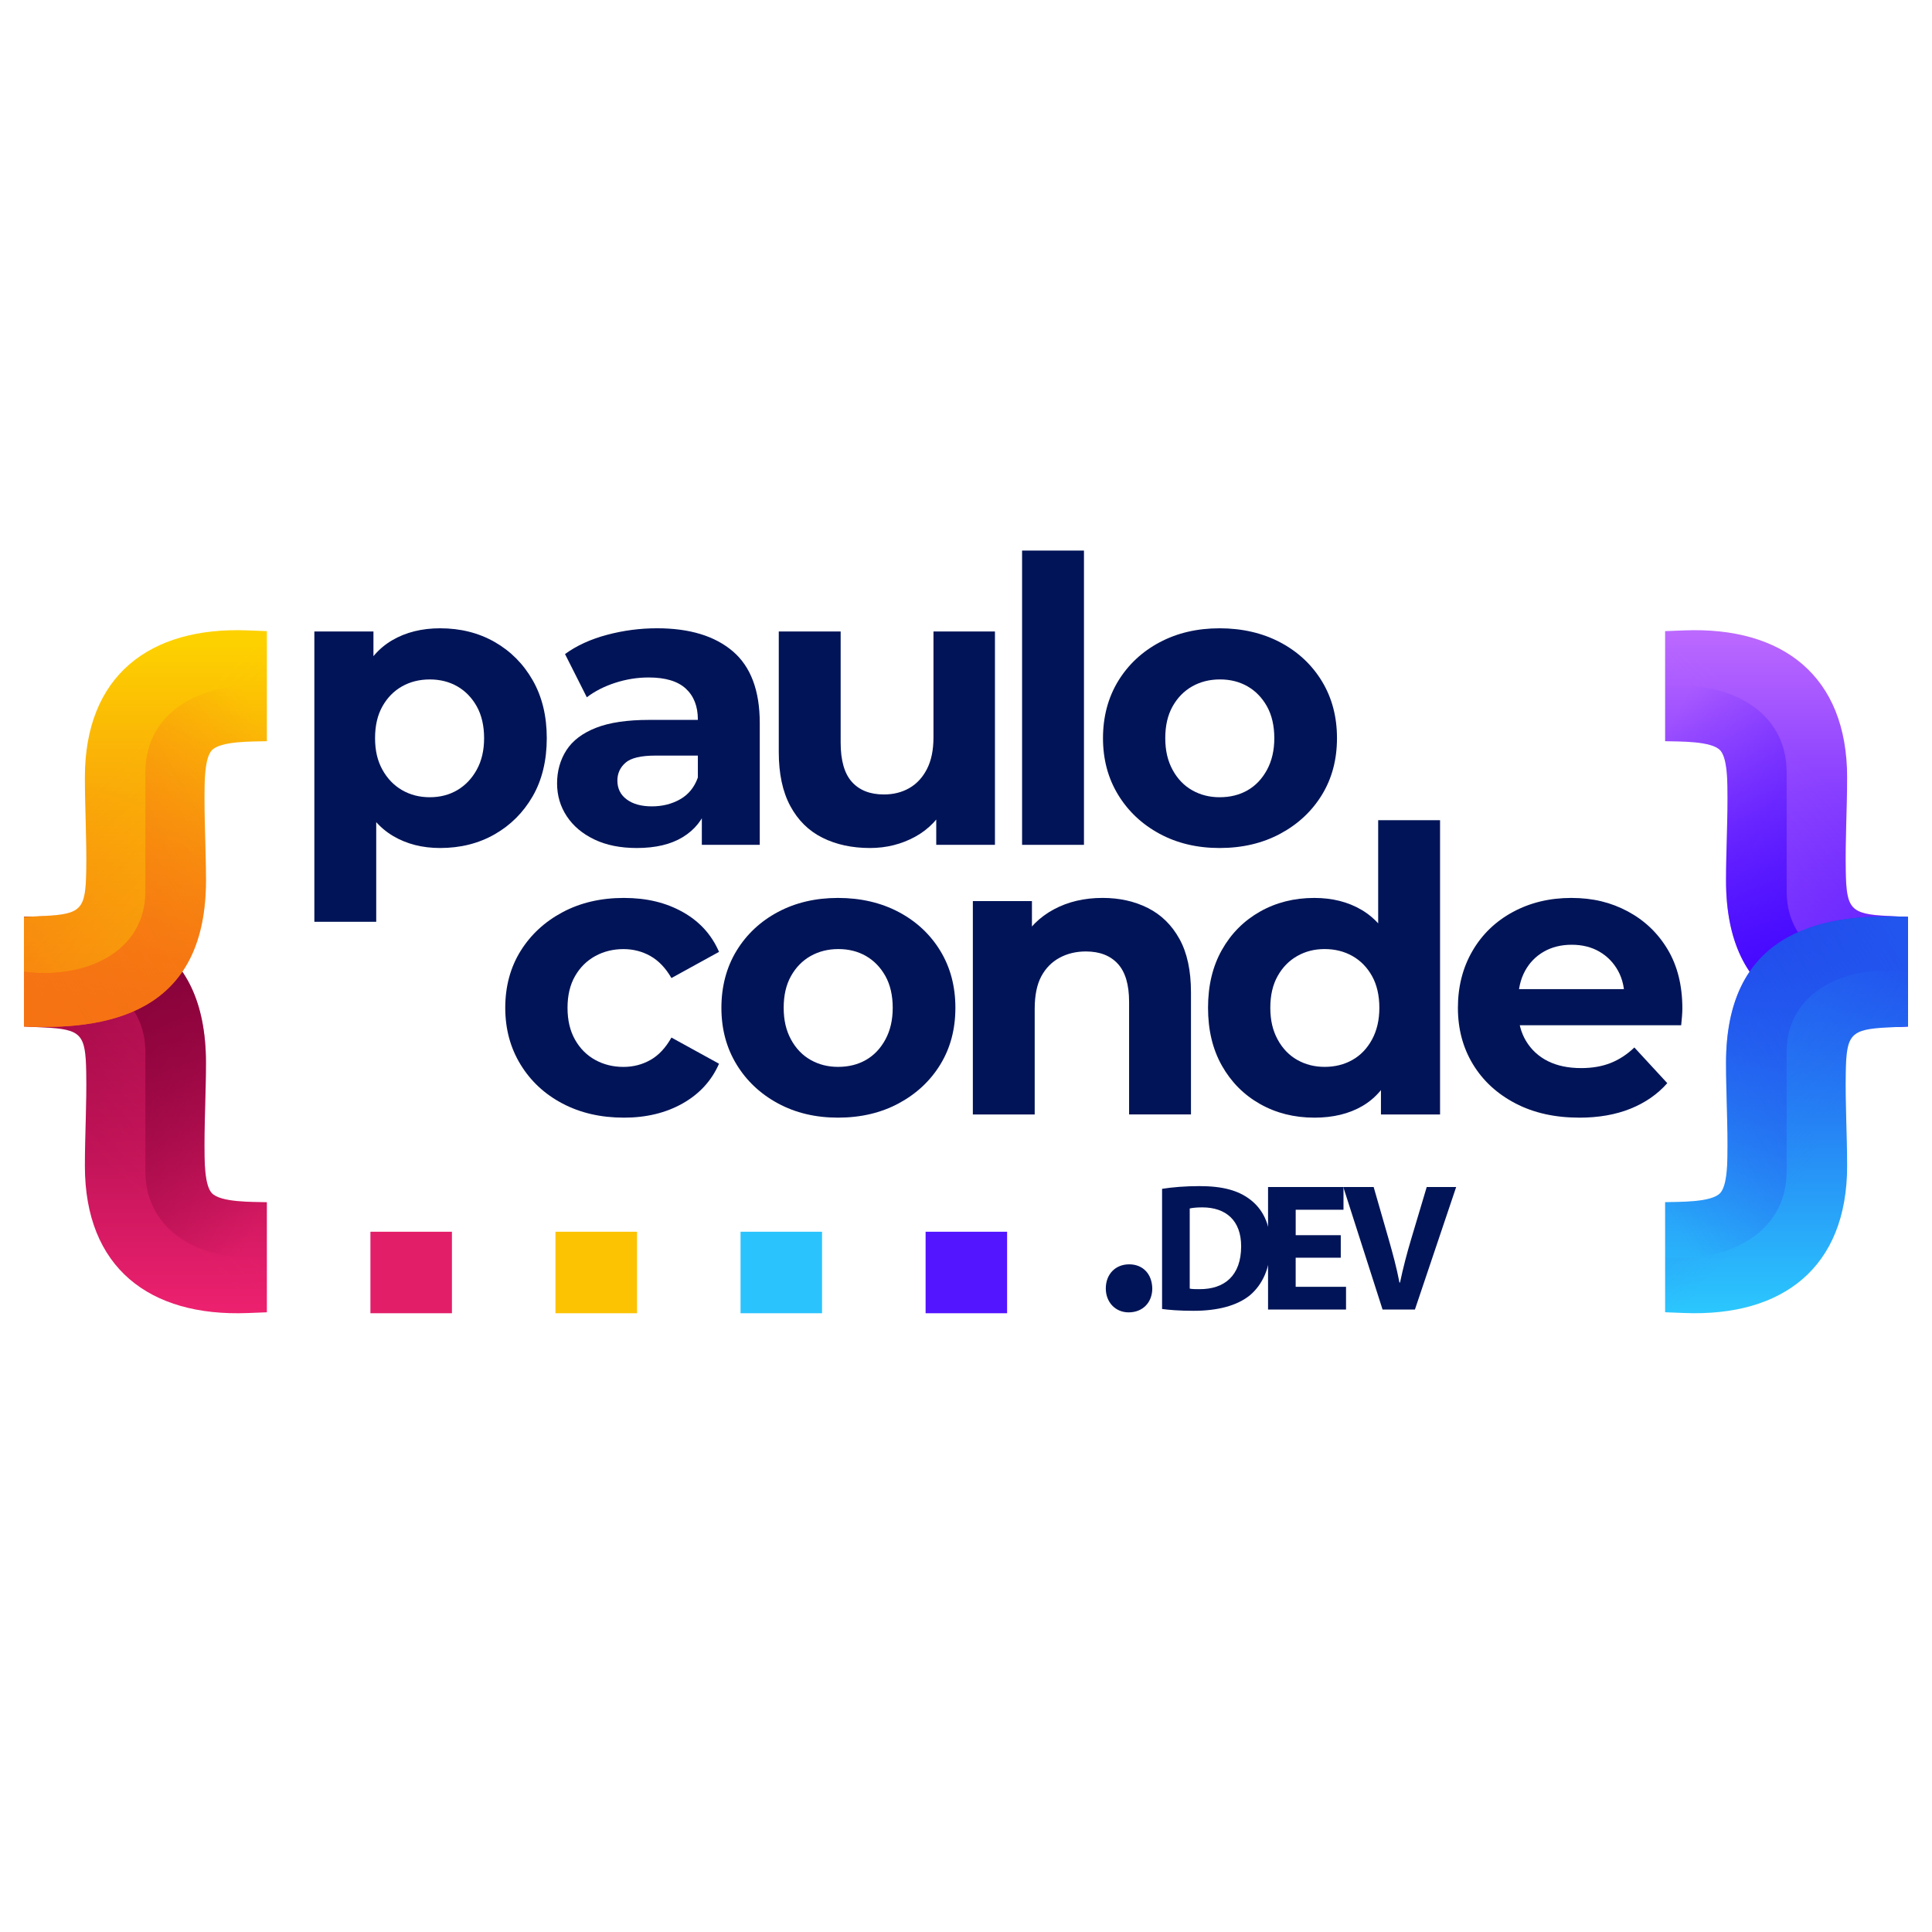
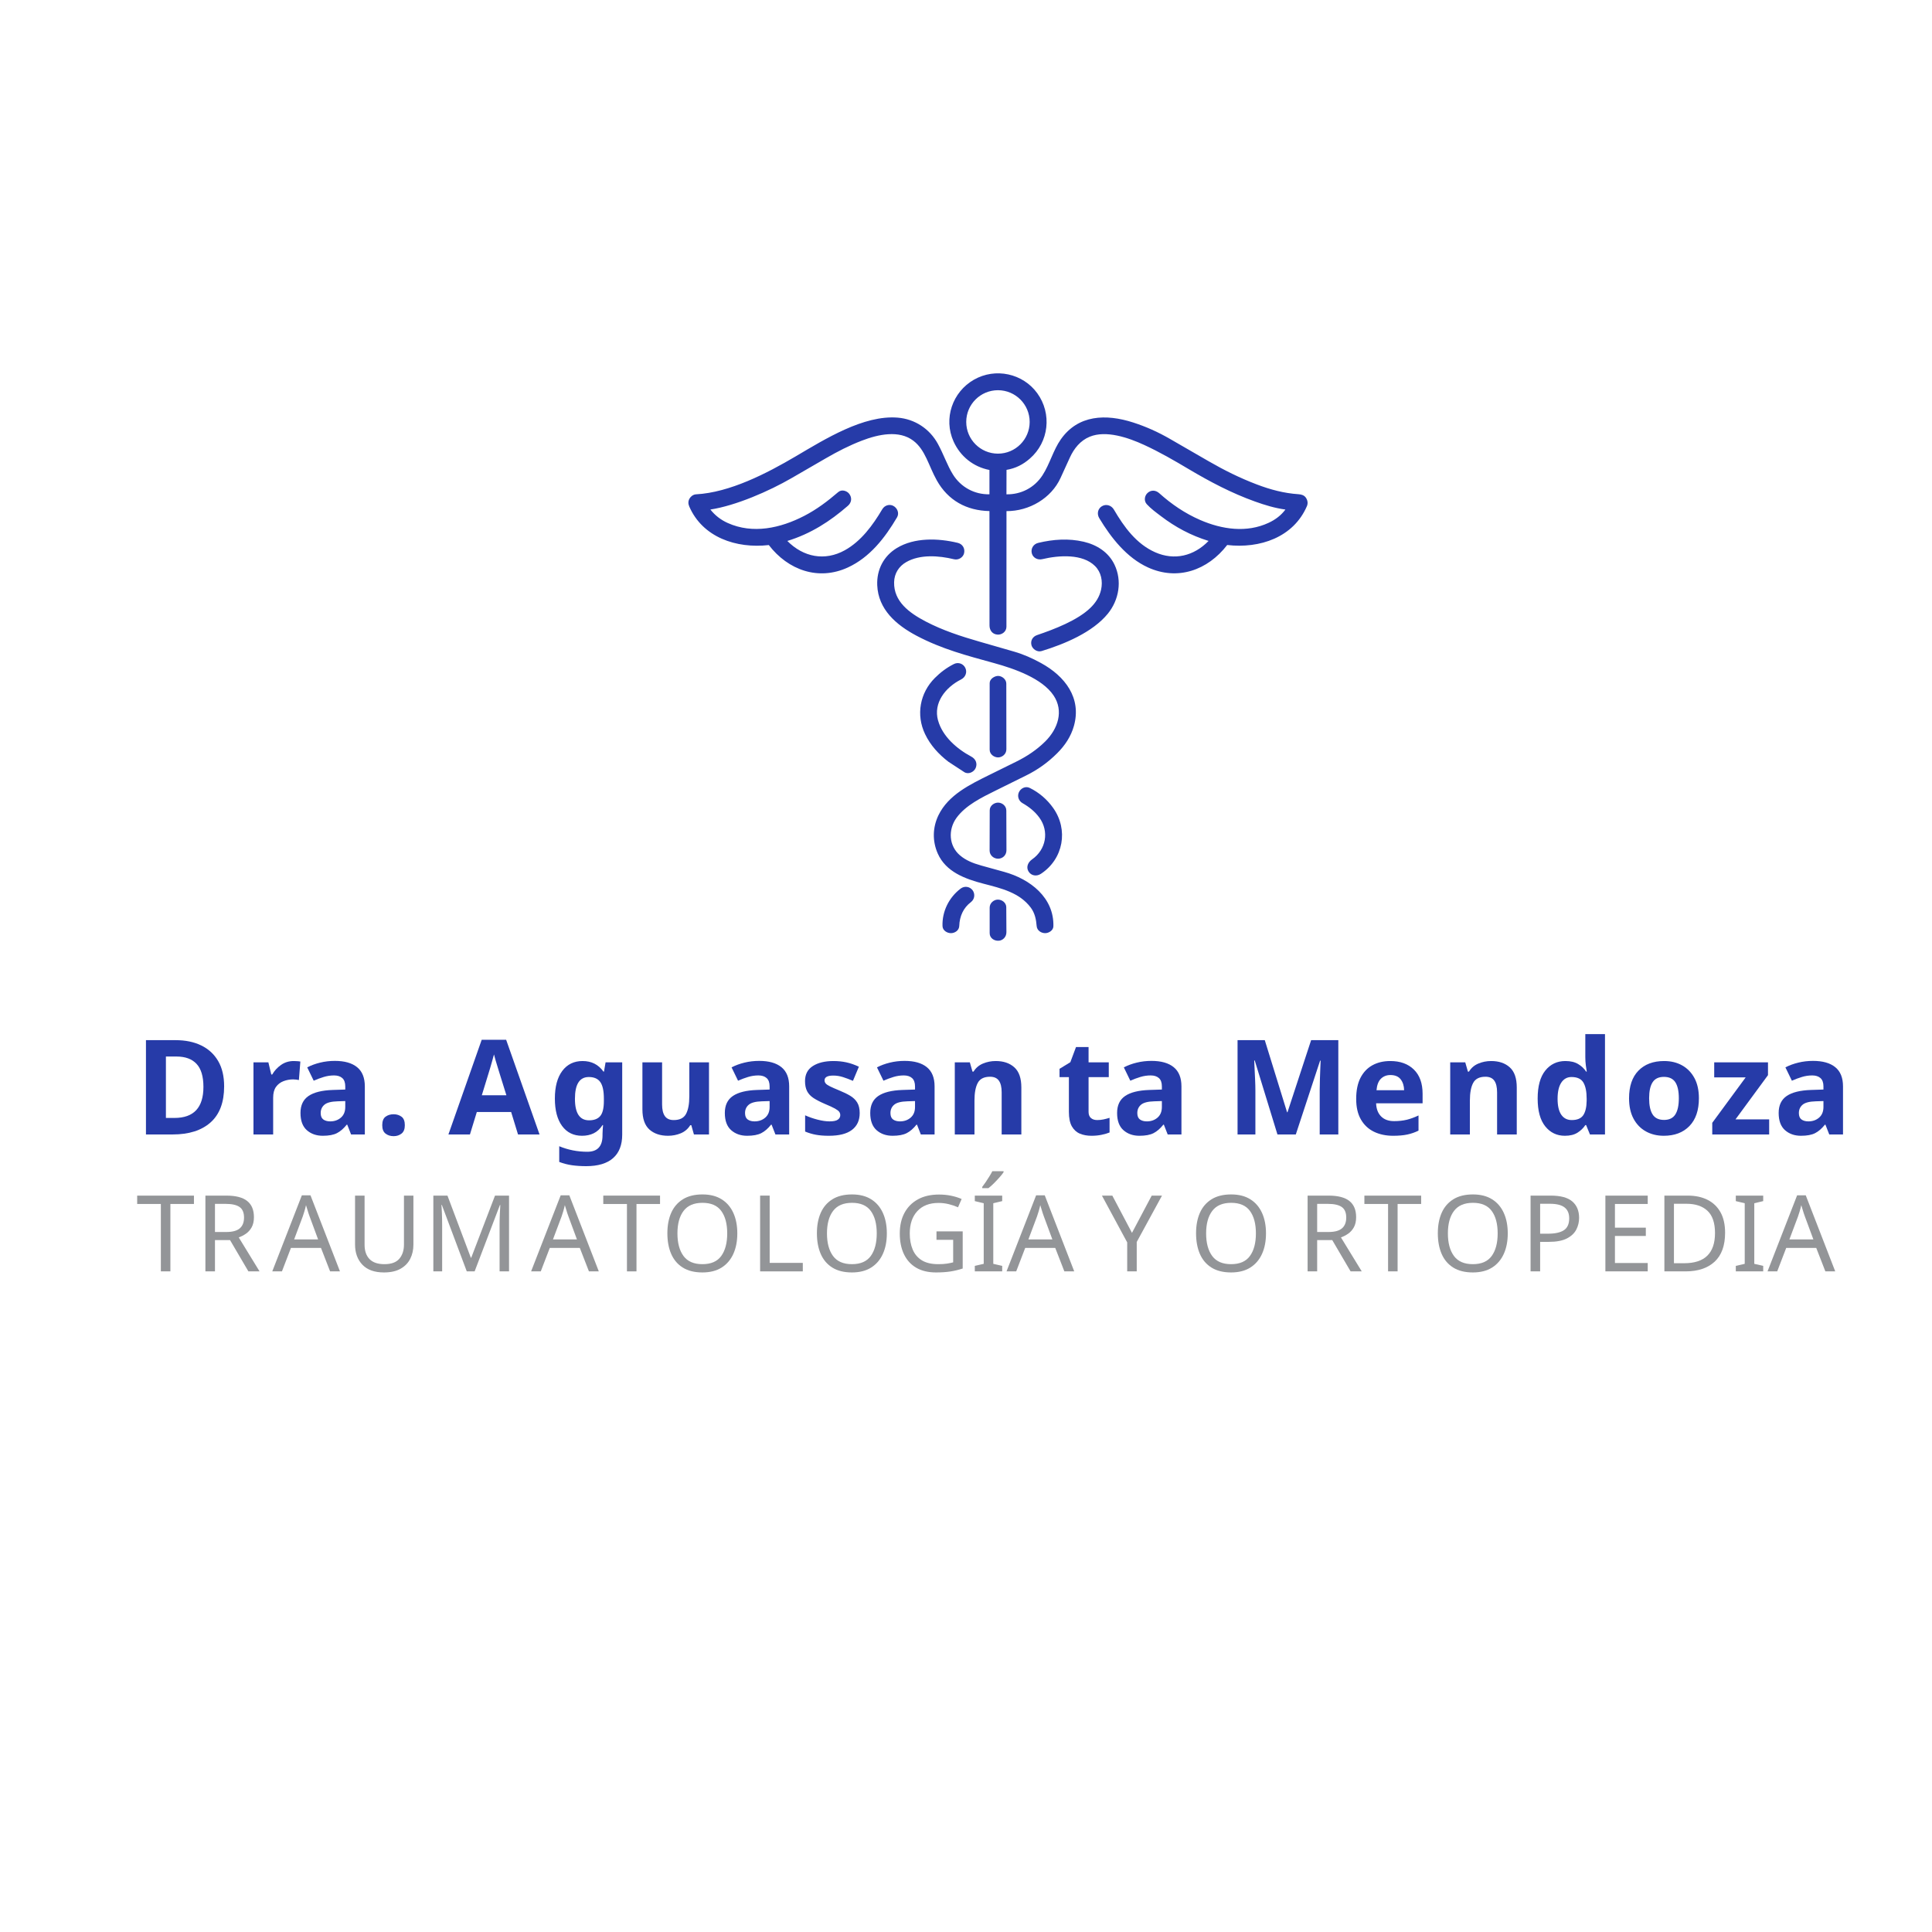
- <svg xmlns="http://www.w3.org/2000/svg" xmlns:xlink="http://www.w3.org/1999/xlink" id="Layer_1" data-name="Layer 1" viewBox="0 0 1080 1080">
+ <svg xmlns="http://www.w3.org/2000/svg" id="Layer_1" data-name="Layer 1" viewBox="0 0 1080 1080">
  <defs>
    <style>
      .cls-1 {
-         mask: url(#mask);
+         fill: #939598;
+         font-family: Montserrat-Light, Montserrat;
+         font-size: 59.32px;
+         font-variation-settings: 'wght' 300;
+         font-weight: 300;
      }

      .cls-2 {
-         fill: #f67313;
+         font-family: Montserrat-Bold, Montserrat;
+         font-size: 73.83px;
+         font-variation-settings: 'wght' 700;
+         font-weight: 700;
      }

-       .cls-2, .cls-3, .cls-4, .cls-5, .cls-6, .cls-7, .cls-8, .cls-9 {
-         fill-rule: evenodd;
+       .cls-2, .cls-3 {
+         fill: #263ba8;
+       }
+ 
+       .cls-4 {
+         letter-spacing: 0em;
+       }
+ 
+       .cls-5 {
+         letter-spacing: -.02em;
+       }
+ 
+       .cls-6 {
+         letter-spacing: -.02em;
+       }
+ 
+       .cls-7 {
+         letter-spacing: -.01em;
+       }
+ 
+       .cls-8 {
+         letter-spacing: -.03em;
+       }
+ 
+       .cls-9 {
+         letter-spacing: -.04em;
      }

      .cls-10 {
-         fill: #2bc3fd;
+         letter-spacing: 0em;
      }

      .cls-11 {
-         fill: url(#linear-gradient-8);
+         letter-spacing: 0em;
      }

      .cls-12 {
-         fill: url(#linear-gradient-7);
+         letter-spacing: -.01em;
      }

      .cls-13 {
-         fill: url(#linear-gradient-5);
+         letter-spacing: 0em;
      }

      .cls-14 {
-         fill: url(#linear-gradient-6);
-       }
- 
-       .cls-15 {
-         fill: url(#linear-gradient-9);
-       }
- 
-       .cls-16 {
-         fill: url(#linear-gradient-4);
-       }
- 
-       .cls-17 {
-         fill: url(#linear-gradient-3);
-       }
- 
-       .cls-18 {
-         fill: url(#linear-gradient-2);
-       }
- 
-       .cls-19 {
-         fill: url(#linear-gradient);
-       }
- 
-       .cls-20 {
-         mask: url(#mask-2);
-       }
- 
-       .cls-21 {
-         mask: url(#mask-3);
-       }
- 
-       .cls-22 {
-         mask: url(#mask-4);
-       }
- 
-       .cls-23 {
-         mask: url(#mask-5);
-       }
- 
-       .cls-24 {
-         mask: url(#mask-7);
-       }
- 
-       .cls-25 {
-         mask: url(#mask-6);
-       }
- 
-       .cls-26 {
-         mask: url(#mask-1);
-       }
- 
-       .cls-3 {
-         fill: #830037;
-       }
- 
-       .cls-4 {
-         fill: #2684f5;
-       }
- 
-       .cls-27 {
-         clip-path: url(#clippath-1);
-       }
- 
-       .cls-28 {
-         clip-path: url(#clippath-3);
-       }
- 
-       .cls-29 {
-         clip-path: url(#clippath-2);
-       }
- 
-       .cls-30 {
-         fill: #fcc303;
-       }
- 
-       .cls-31 {
-         clip-rule: evenodd;
-         fill: none;
-       }
- 
-       .cls-32 {
-         fill: url(#linear-gradient-10);
-       }
- 
-       .cls-33 {
-         fill: url(#linear-gradient-11);
-       }
- 
-       .cls-34 {
-         fill: url(#linear-gradient-12);
-       }
- 
-       .cls-5 {
-         fill: #eb206e;
-       }
- 
-       .cls-35 {
-         fill: #e31e69;
-       }
- 
-       .cls-36 {
-         fill: #001457;
-       }
- 
-       .cls-6 {
-         fill: #25e;
-       }
- 
-       .cls-7 {
-         fill: #4004ff;
-       }
- 
-       .cls-8 {
-         fill: #b866ff;
-       }
- 
-       .cls-37 {
-         fill: #5314ff;
-       }
- 
-       .cls-38 {
-         clip-path: url(#clippath);
-       }
- 
-       .cls-9 {
-         fill: #fdd000;
+         letter-spacing: 0em;
      }
    </style>
-     <clipPath id="clippath">
-       <path class="cls-31" d="M13.39,512.58v61.22l11.08.54c21.22,1.01,23.33,3.87,23.74,25.06.31,17.34-.76,34.99-.76,52.42,0,56.82,36.12,84.32,90.96,82.18l10.77-.42v-61.54c-7.82-.23-26.04.25-30.86-5.17-3.61-4.06-3.85-15.16-3.97-20.22-.31-17.33.78-34.99.78-52.42,0-69.46-47.42-84.28-101.74-81.65" />
-     </clipPath>
-     <linearGradient id="linear-gradient" x1="998.71" y1="586.36" x2="998.71" y2="366.56" gradientTransform="translate(1080 1100.66) rotate(-180)" gradientUnits="userSpaceOnUse">
-       <stop offset="0" stop-color="#820036" />
-       <stop offset="1" stop-color="#ed216f" />
-     </linearGradient>
-     <linearGradient id="linear-gradient-2" x1="740.9" y1="1001.93" x2="920.65" y2="822.18" gradientTransform="translate(983.99 1478.39) rotate(-180)" gradientUnits="userSpaceOnUse">
-       <stop offset="0" stop-color="#fff" />
-       <stop offset="1" stop-color="#000" />
-     </linearGradient>
-     <mask id="mask" x="13.39" y="542.42" width="135.79" height="191.69" maskUnits="userSpaceOnUse">
-       <rect class="cls-18" x="13.39" y="542.42" width="135.79" height="191.69" />
-     </mask>
-     <linearGradient id="linear-gradient-3" x1="993.4" y1="920.9" x2="821.92" y2="821.96" gradientTransform="translate(983.99 1476.31) rotate(-180)" xlink:href="#linear-gradient-2" />
-     <mask id="mask-1" x="13.39" y="512.29" width="135.79" height="190.9" maskUnits="userSpaceOnUse">
-       <rect class="cls-17" x="13.39" y="512.29" width="135.79" height="190.9" />
-     </mask>
-     <clipPath id="clippath-1">
-       <path class="cls-31" d="M13.39,573.8v-61.22l11.08-.54c21.22-1.01,23.33-3.88,23.74-25.05.31-17.34-.76-35-.76-52.42,0-56.83,36.12-84.33,90.96-82.18l10.77.42v61.53c-7.82.23-26.04-.25-30.86,5.17-3.61,4.05-3.85,15.16-3.97,20.2-.31,17.34.78,35,.78,52.42,0,69.47-47.42,84.29-101.74,81.65" />
-     </clipPath>
-     <linearGradient id="linear-gradient-4" x1="998.71" y1="526.59" x2="998.71" y2="742.19" gradientTransform="translate(1080 1100.66) rotate(-180)" gradientUnits="userSpaceOnUse">
-       <stop offset="0" stop-color="#f56b15" />
-       <stop offset="1" stop-color="#fdd100" />
-     </linearGradient>
-     <linearGradient id="linear-gradient-5" x1="740.86" y1="855.46" x2="920.61" y2="1035.06" gradientTransform="translate(983.99 1465.28) rotate(-180)" xlink:href="#linear-gradient-2" />
-     <mask id="mask-2" x="13.39" y="352.27" width="135.79" height="191.68" maskUnits="userSpaceOnUse">
-       <rect class="cls-13" x="13.39" y="352.27" width="135.79" height="191.68" />
-     </mask>
-     <linearGradient id="linear-gradient-6" x1="993.42" y1="936.44" x2="821.93" y2="1035.39" gradientTransform="translate(983.99 1467.41) rotate(-180)" xlink:href="#linear-gradient-2" />
-     <mask id="mask-3" x="13.39" y="383.18" width="135.79" height="190.91" maskUnits="userSpaceOnUse">
-       <rect class="cls-14" x="13.39" y="383.18" width="135.79" height="190.91" />
-     </mask>
-     <clipPath id="clippath-2">
-       <path class="cls-31" d="M1066.61,573.8v-61.22l-11.09-.54c-21.23-1.02-23.34-3.88-23.73-25.06-.33-17.34.77-35,.77-52.41,0-56.83-36.12-84.33-90.97-82.18l-10.78.42v61.53c7.81.23,26.05-.25,30.87,5.17,3.61,4.05,3.86,15.16,3.95,20.2.33,17.34-.77,35-.77,52.42,0,69.47,47.43,84.29,101.74,81.65" />
-     </clipPath>
-     <linearGradient id="linear-gradient-7" x1="81.29" y1="526.45" x2="81.29" y2="747.71" gradientTransform="translate(1080 1100.66) rotate(-180)" gradientUnits="userSpaceOnUse">
-       <stop offset="0" stop-color="#3a00ff" />
-       <stop offset="1" stop-color="#bc69ff" />
-     </linearGradient>
-     <linearGradient id="linear-gradient-8" x1="219.24" y1="855.45" x2="39.47" y2="1035.07" gradientTransform="translate(1056.09 1465.28) rotate(-180)" xlink:href="#linear-gradient-2" />
-     <mask id="mask-4" x="930.81" y="352.26" width="135.79" height="191.69" maskUnits="userSpaceOnUse">
-       <rect class="cls-11" x="930.81" y="352.26" width="135.79" height="191.68" />
-     </mask>
-     <linearGradient id="linear-gradient-9" x1="-33.32" y1="936.45" x2="138.18" y2="1035.4" gradientTransform="translate(1056.09 1467.41) rotate(-180)" xlink:href="#linear-gradient-2" />
-     <mask id="mask-5" x="930.81" y="383.17" width="135.79" height="190.91" maskUnits="userSpaceOnUse">
-       <rect class="cls-15" x="930.81" y="383.18" width="135.79" height="190.91" />
-     </mask>
-     <clipPath id="clippath-3">
-       <path class="cls-31" d="M1066.61,512.58v61.22l-11.09.53c-21.23,1.01-23.34,3.88-23.73,25.06-.33,17.34.77,35,.77,52.42,0,56.82-36.12,84.32-90.97,82.17l-10.78-.42v-61.55c7.81-.23,26.05.26,30.87-5.16,3.61-4.06,3.86-15.17,3.95-20.22.33-17.34-.77-34.99-.77-52.42,0-69.46,47.43-84.3,101.74-81.65" />
-     </clipPath>
-     <linearGradient id="linear-gradient-10" x1="81.29" y1="613.64" x2="81.29" y2="350.17" gradientTransform="translate(1080 1100.66) rotate(-180)" gradientUnits="userSpaceOnUse">
-       <stop offset="0" stop-color="#1e27e8" />
-       <stop offset="1" stop-color="#2cd2ff" />
-     </linearGradient>
-     <linearGradient id="linear-gradient-11" x1="-33.32" y1="920.91" x2="138.17" y2="821.96" gradientTransform="translate(1056.09 1476.31) rotate(-180)" xlink:href="#linear-gradient-2" />
-     <mask id="mask-6" x="930.81" y="512.28" width="135.79" height="190.91" maskUnits="userSpaceOnUse">
-       <rect class="cls-33" x="930.81" y="512.28" width="135.79" height="190.91" />
-     </mask>
-     <linearGradient id="linear-gradient-12" x1="219.19" y1="1001.93" x2="39.43" y2="822.18" gradientTransform="translate(1056.09 1478.39) rotate(-180)" xlink:href="#linear-gradient-2" />
-     <mask id="mask-7" x="930.81" y="542.42" width="135.79" height="191.69" maskUnits="userSpaceOnUse">
-       <rect class="cls-34" x="930.81" y="542.42" width="135.79" height="191.69" />
-     </mask>
  </defs>
-   <g>
-     <path class="cls-36" d="M175.73,515.28v-162.29h33.03v24.39l-.67,35.47,2.22,35.25v67.18h-34.59ZM246.01,474.04c-9.9,0-18.62-2.22-26.16-6.65-7.54-4.43-13.41-11.2-17.62-20.29s-6.32-20.58-6.32-34.47,2-25.57,5.99-34.59c3.99-9.01,9.79-15.74,17.4-20.17,7.61-4.43,16.52-6.65,26.72-6.65,11.38,0,21.54,2.55,30.48,7.65,8.94,5.1,16.04,12.23,21.28,21.39,5.24,9.17,7.87,19.95,7.87,32.37s-2.63,23.39-7.87,32.48c-5.25,9.09-12.34,16.18-21.28,21.28-8.94,5.1-19.1,7.65-30.48,7.65ZM240.25,445.66c5.76,0,10.9-1.33,15.41-3.99,4.51-2.66,8.13-6.46,10.86-11.42,2.73-4.95,4.1-10.83,4.1-17.62s-1.37-12.86-4.1-17.74c-2.74-4.88-6.36-8.61-10.86-11.2-4.51-2.58-9.64-3.88-15.41-3.88s-10.94,1.3-15.52,3.88c-4.58,2.59-8.24,6.32-10.97,11.2-2.74,4.88-4.1,10.79-4.1,17.74s1.36,12.67,4.1,17.62c2.73,4.95,6.39,8.76,10.97,11.42,4.58,2.66,9.75,3.99,15.52,3.99Z" />
-     <path class="cls-36" d="M355.97,474.04c-9.17,0-17.07-1.59-23.72-4.77-6.65-3.18-11.79-7.5-15.41-12.97-3.62-5.47-5.43-11.6-5.43-18.4s1.74-13.12,5.21-18.51c3.47-5.39,8.98-9.57,16.52-12.53,7.54-2.96,17.44-4.43,29.71-4.43h31.48v19.95h-27.93c-8.13,0-13.71,1.33-16.74,3.99-3.03,2.66-4.54,5.99-4.54,9.98,0,4.43,1.74,7.95,5.21,10.53,3.47,2.59,8.16,3.88,14.08,3.88s11.2-1.33,15.85-3.99c4.66-2.66,7.94-6.72,9.87-12.19l5.32,16.18c-2.52,7.39-7.09,13.12-13.75,17.18-6.65,4.07-15.22,6.1-25.72,6.1ZM392.33,472.27v-23.28l-2.22-5.1v-41.68c0-7.39-2.26-13.15-6.76-17.29-4.51-4.14-11.42-6.21-20.73-6.21-6.36,0-12.6,1-18.73,2.99-6.13,2-11.42,4.69-15.85,8.09l-12.19-24.17c6.5-4.73,14.33-8.31,23.5-10.75,9.16-2.44,18.47-3.66,27.93-3.66,18.18,0,32.29,4.29,42.35,12.86,10.05,8.57,15.08,21.95,15.08,40.13v68.06h-32.37Z" />
-     <path class="cls-36" d="M486.33,474.04c-10.05,0-18.92-1.92-26.6-5.76-7.69-3.84-13.67-9.75-17.96-17.74-4.29-7.98-6.43-18.03-6.43-30.15v-67.4h34.59v62.08c0,10.05,2.11,17.4,6.32,22.06,4.21,4.66,10.16,6.98,17.85,6.98,5.32,0,10.05-1.18,14.19-3.55,4.14-2.36,7.43-5.91,9.87-10.64,2.44-4.73,3.66-10.64,3.66-17.74v-59.19h34.36v119.28h-32.81v-33.03l5.99,9.75c-4.14,8.28-10.05,14.52-17.74,18.73-7.69,4.21-16.11,6.32-25.27,6.32Z" />
-     <path class="cls-36" d="M571.35,472.27v-164.5h34.59v164.5h-34.59Z" />
-     <path class="cls-36" d="M681.76,474.04c-12.56,0-23.76-2.66-33.59-7.98-9.83-5.32-17.55-12.6-23.17-21.84-5.62-9.24-8.42-19.77-8.42-31.59s2.81-22.58,8.42-31.81c5.62-9.23,13.34-16.48,23.17-21.73,9.83-5.24,21.02-7.87,33.59-7.87s24.02,2.63,33.92,7.87c9.9,5.25,17.66,12.49,23.28,21.73,5.62,9.24,8.42,19.84,8.42,31.81s-2.81,22.54-8.42,31.7c-5.62,9.17-13.38,16.41-23.28,21.73-9.9,5.32-21.21,7.98-33.92,7.98ZM681.76,445.66c5.91,0,11.12-1.29,15.63-3.88,4.51-2.58,8.13-6.39,10.86-11.42,2.73-5.02,4.1-10.94,4.1-17.74s-1.37-12.86-4.1-17.74c-2.74-4.88-6.36-8.61-10.86-11.2-4.51-2.58-9.64-3.88-15.41-3.88s-10.94,1.3-15.52,3.88c-4.58,2.59-8.24,6.32-10.97,11.2-2.74,4.88-4.1,10.79-4.1,17.74s1.36,12.71,4.1,17.74c2.73,5.03,6.39,8.83,10.97,11.42,4.58,2.59,9.68,3.88,15.3,3.88Z" />
-   </g>
-   <g>
-     <path class="cls-36" d="M348.73,624.77c-12.86,0-24.28-2.62-34.25-7.87-9.98-5.24-17.81-12.53-23.5-21.84-5.69-9.31-8.54-19.88-8.54-31.7s2.84-22.54,8.54-31.7c5.69-9.16,13.52-16.41,23.5-21.73s21.39-7.98,34.25-7.98,23.54,2.63,32.92,7.87c9.38,5.25,16.15,12.68,20.29,22.28l-26.6,14.63c-3.25-5.62-7.17-9.72-11.75-12.3-4.58-2.58-9.61-3.88-15.08-3.88-5.76,0-11.01,1.3-15.74,3.88-4.73,2.59-8.5,6.32-11.31,11.2-2.81,4.88-4.21,10.79-4.21,17.74s1.4,12.9,4.21,17.85c2.81,4.95,6.58,8.72,11.31,11.31,4.73,2.59,9.98,3.88,15.74,3.88,5.47,0,10.49-1.29,15.08-3.88,4.58-2.58,8.5-6.76,11.75-12.53l26.6,14.63c-4.14,9.46-10.9,16.85-20.29,22.17-9.39,5.32-20.36,7.98-32.92,7.98Z" />
-     <path class="cls-36" d="M468.45,624.77c-12.56,0-23.76-2.66-33.59-7.98-9.83-5.32-17.55-12.6-23.17-21.84-5.62-9.24-8.42-19.77-8.42-31.59s2.81-22.58,8.42-31.81c5.62-9.23,13.34-16.48,23.17-21.73,9.83-5.24,21.02-7.87,33.59-7.87s24.02,2.63,33.92,7.87c9.9,5.25,17.66,12.49,23.28,21.73,5.62,9.24,8.42,19.84,8.42,31.81s-2.81,22.54-8.42,31.7c-5.62,9.17-13.38,16.41-23.28,21.73-9.9,5.32-21.21,7.98-33.92,7.98ZM468.45,596.39c5.91,0,11.12-1.29,15.63-3.88,4.51-2.58,8.13-6.39,10.86-11.42,2.73-5.02,4.1-10.94,4.1-17.74s-1.37-12.86-4.1-17.74c-2.74-4.88-6.36-8.61-10.86-11.2-4.51-2.58-9.64-3.88-15.41-3.88s-10.94,1.3-15.52,3.88c-4.58,2.59-8.24,6.32-10.97,11.2-2.74,4.88-4.1,10.79-4.1,17.74s1.36,12.71,4.1,17.74c2.73,5.03,6.39,8.83,10.97,11.42,4.58,2.59,9.68,3.88,15.3,3.88Z" />
-     <path class="cls-36" d="M543.83,623v-119.28h33.03v33.03l-6.21-9.98c4.29-7.98,10.42-14.11,18.4-18.4,7.98-4.29,17.07-6.43,27.27-6.43,9.46,0,17.92,1.88,25.38,5.65,7.46,3.77,13.34,9.53,17.63,17.29,4.29,7.76,6.43,17.7,6.43,29.82v68.28h-34.59v-62.96c0-9.61-2.11-16.7-6.32-21.28-4.21-4.58-10.16-6.87-17.85-6.87-5.47,0-10.39,1.19-14.74,3.55-4.36,2.37-7.76,5.84-10.2,10.42-2.44,4.58-3.66,10.64-3.66,18.18v58.97h-34.59Z" />
-     <path class="cls-36" d="M734.71,624.77c-11.23,0-21.36-2.55-30.37-7.65-9.02-5.1-16.11-12.23-21.28-21.39-5.18-9.16-7.76-19.95-7.76-32.37s2.58-23.2,7.76-32.37c5.17-9.16,12.27-16.29,21.28-21.39,9.01-5.1,19.14-7.65,30.37-7.65,10.05,0,18.84,2.22,26.38,6.65,7.54,4.43,13.38,11.16,17.51,20.17,4.14,9.02,6.21,20.55,6.21,34.59s-2,25.42-5.99,34.59c-3.99,9.17-9.72,15.93-17.18,20.29-7.46,4.36-16.44,6.54-26.94,6.54ZM740.48,596.39c5.76,0,10.94-1.29,15.52-3.88,4.58-2.58,8.24-6.39,10.97-11.42,2.73-5.02,4.1-10.94,4.1-17.74s-1.37-12.86-4.1-17.74c-2.74-4.88-6.39-8.61-10.97-11.2-4.58-2.58-9.75-3.88-15.52-3.88s-10.72,1.3-15.3,3.88c-4.58,2.59-8.24,6.32-10.97,11.2-2.74,4.88-4.1,10.79-4.1,17.74s1.36,12.71,4.1,17.74c2.73,5.03,6.39,8.83,10.97,11.42,4.58,2.59,9.68,3.88,15.3,3.88ZM771.96,623v-24.39l.67-35.47-2.22-35.25v-69.39h34.59v164.5h-33.03Z" />
-     <path class="cls-36" d="M882.81,624.77c-13.6,0-25.5-2.66-35.69-7.98s-18.11-12.6-23.72-21.84c-5.62-9.24-8.42-19.77-8.42-31.59s2.7-22.39,8.09-31.7c5.39-9.31,12.93-16.59,22.61-21.84,9.68-5.24,20.58-7.87,32.7-7.87s22.21,2.52,31.59,7.54c9.38,5.03,16.81,12.12,22.28,21.28,5.47,9.17,8.2,20.17,8.2,33.03,0,1.33-.08,2.85-.22,4.54-.15,1.7-.3,3.29-.44,4.77h-96.88v-20.17h78.7l-13.52,5.99c.15-6.21-1.04-11.6-3.55-16.18-2.52-4.58-5.99-8.17-10.42-10.75-4.43-2.58-9.61-3.88-15.52-3.88s-11.12,1.3-15.63,3.88c-4.51,2.59-8.02,6.21-10.53,10.86-2.51,4.66-3.77,10.16-3.77,16.52v5.32c0,6.65,1.48,12.42,4.43,17.29,2.96,4.88,7.02,8.61,12.19,11.2,5.17,2.59,11.38,3.88,18.62,3.88,6.21,0,11.71-.96,16.52-2.88,4.8-1.92,9.2-4.8,13.19-8.65l18.4,19.95c-5.47,6.21-12.34,10.97-20.62,14.3-8.28,3.33-17.81,4.99-28.6,4.99Z" />
-   </g>
-   <g class="cls-38">
-     <rect class="cls-19" x="13.39" y="509.94" width="135.79" height="226.19" />
-   </g>
-   <g class="cls-1">
-     <path class="cls-5" d="M13.39,543.19c33.49-4.46,67.88,10.51,67.88,44.77v66.73c0,35.56,34.3,51.29,67.91,48.1v30.77l-10.77.42c-54.85,2.15-90.96-25.35-90.96-82.18,0-17.43,1.08-35.07.76-52.42-.41-21.19-2.52-24.05-23.74-25.06l-11.08-.54v-30.61Z" />
-   </g>
-   <g class="cls-26">
-     <path class="cls-3" d="M13.39,512.58v30.61c33.49-4.46,67.88,10.51,67.88,44.77v66.73c0,35.56,34.3,51.29,67.91,48.1v-30.77c-7.82-.23-26.04.25-30.86-5.17-3.61-4.06-3.85-15.16-3.97-20.22-.31-17.33.78-34.99.78-52.42,0-69.46-47.42-84.28-101.74-81.65" />
-   </g>
-   <g class="cls-27">
-     <rect class="cls-16" x="13.39" y="350.23" width="135.79" height="226.2" />
-   </g>
-   <g class="cls-20">
-     <path class="cls-9" d="M13.39,543.18c33.49,4.46,67.88-10.51,67.88-44.77v-66.73c0-35.55,34.3-51.28,67.91-48.09v-30.77l-10.77-.42c-54.85-2.15-90.96,25.35-90.96,82.18,0,17.43,1.08,35.08.76,52.42-.41,21.17-2.52,24.04-23.74,25.05l-11.08.54v30.6Z" />
-   </g>
-   <g class="cls-21">
-     <path class="cls-2" d="M13.39,573.8v-30.62c33.49,4.46,67.88-10.51,67.88-44.77v-66.73c0-35.55,34.3-51.28,67.91-48.09v30.76c-7.82.23-26.04-.25-30.86,5.17-3.61,4.05-3.85,15.16-3.97,20.2-.31,17.34.78,35,.78,52.42,0,69.47-47.42,84.29-101.74,81.65" />
-   </g>
-   <g class="cls-29">
-     <rect class="cls-12" x="930.81" y="350.23" width="135.79" height="226.2" />
-   </g>
-   <g class="cls-22">
-     <path class="cls-8" d="M1066.61,543.18c-33.49,4.46-67.87-10.51-67.87-44.77v-66.73c0-35.55-34.31-51.29-67.92-48.1v-30.76l10.78-.42c54.85-2.15,90.97,25.35,90.97,82.18,0,17.41-1.1,35.07-.77,52.41.4,21.18,2.5,24.04,23.73,25.06l11.09.54v30.6Z" />
-   </g>
-   <g class="cls-23">
-     <path class="cls-7" d="M1066.61,573.8v-30.62c-33.49,4.46-67.87-10.51-67.87-44.77v-66.73c0-35.55-34.31-51.29-67.92-48.1v30.77c7.81.23,26.05-.25,30.87,5.17,3.61,4.05,3.86,15.16,3.95,20.2.33,17.34-.77,35-.77,52.42,0,69.47,47.43,84.29,101.74,81.65" />
-   </g>
-   <g class="cls-28">
-     <rect class="cls-32" x="930.81" y="509.93" width="135.79" height="226.21" />
-   </g>
-   <g class="cls-25">
-     <path class="cls-6" d="M1066.61,512.58v30.6c-33.49-4.45-67.87,10.52-67.87,44.78v66.73c0,35.56-34.31,51.28-67.92,48.1v-30.77c7.81-.23,26.05.26,30.87-5.16,3.61-4.06,3.86-15.17,3.95-20.22.33-17.34-.77-34.99-.77-52.42,0-69.46,47.43-84.3,101.74-81.65" />
-   </g>
-   <g class="cls-24">
-     <path class="cls-4" d="M1066.61,543.18c-33.49-4.45-67.87,10.52-67.87,44.78v66.73c0,35.56-34.31,51.28-67.92,48.1v30.77l10.78.42c54.85,2.15,90.97-25.35,90.97-82.17,0-17.43-1.1-35.08-.77-52.42.4-21.18,2.5-24.05,23.73-25.06l11.09-.53v-30.62Z" />
-   </g>
-   <g>
-     <rect class="cls-37" x="517.42" y="688.55" width="45.56" height="45.56" />
-     <rect class="cls-10" x="413.97" y="688.55" width="45.56" height="45.56" />
-     <rect class="cls-30" x="310.51" y="688.55" width="45.58" height="45.56" />
-     <rect class="cls-35" x="207.07" y="688.55" width="45.56" height="45.56" />
-   </g>
-   <g>
-     <path class="cls-36" d="M618.15,720.27c0-7.98,5.37-13.5,13.06-13.5s12.77,5.37,12.92,13.5c0,7.69-5.23,13.35-13.21,13.35-7.4,0-12.77-5.66-12.77-13.35Z" />
-     <path class="cls-36" d="M649.61,664.56c5.69-.91,13.11-1.52,20.83-1.52,13.11,0,21.64,2.44,28.15,7.32,7.11,5.28,11.58,13.72,11.58,25.81,0,13.11-4.78,22.15-11.28,27.74-7.21,6-18.29,8.84-31.7,8.84-8.03,0-13.82-.51-17.58-1.02v-67.16ZM665.05,720.34c1.32.31,3.56.31,5.39.31,14.12.1,23.37-7.62,23.37-23.98,0-14.23-8.33-21.74-21.74-21.74-3.35,0-5.69.31-7.01.61v44.81Z" />
-     <path class="cls-36" d="M749.49,703.07h-25.2v16.26h28.15v12.7h-43.59v-68.48h42.17v12.7h-26.72v14.23h25.2v12.6Z" />
-     <path class="cls-36" d="M772.86,732.02l-21.95-68.48h16.97l8.33,28.96c2.34,8.23,4.47,15.95,6.1,24.49h.3c1.73-8.23,3.86-16.36,6.2-24.18l8.74-29.26h16.46l-23.06,68.48h-18.09Z" />
-   </g>
+   <path class="cls-3" d="M579.7,355.03c9.73-3.3,22.6-8.24,29.82-15.21,2.94-2.84,5.1-6.16,5.99-10.18,1.04-4.72.09-9.75-3.39-13.22-6.91-6.89-20-6.1-29.47-3.85-2.61.62-5.13-.75-5.82-3.11-.77-2.63.76-5.32,3.52-5.98,8.43-2.02,17-2.62,25.44-.65,7.4,1.73,13.92,5.89,17.23,12.83,4.32,9.07,2.53,19.74-3.79,27.46-8.49,10.37-24.16,16.92-36.97,20.83-2.51.77-5.07-1.17-5.64-3.2-.7-2.46.55-4.86,3.09-5.72ZM557.69,354.76c2.28.12,4.9-1.56,4.91-4.4l.03-64.64c12.78.06,25.07-7.25,30.22-18.54l5.18-11.34c2.33-5.12,5.87-9.57,11.15-11.72,9.11-3.72,21.48.48,30.48,4.63,8.66,3.99,16.6,8.59,24.82,13.48,11.92,7.08,23.95,13.42,37,18.1,5.69,2.04,11.07,3.68,17.07,4.51-2.44,3.29-5.64,5.68-9.41,7.43-12.23,5.69-25.98,3.72-38.24-1.6-8.49-3.69-16.01-8.81-22.88-14.97-2.04-1.83-4.62-1.87-6.52-.14-1.72,1.57-2.14,4.44-.44,6.29,2.41,2.62,5.13,4.56,7.97,6.72,8,6.09,16.62,10.74,26.57,13.81-8.19,8.46-19.11,11.1-29.86,6.34-10.52-4.66-17.38-14.13-23.05-23.83-1.45-2.48-4.36-3.3-6.7-1.92-2.28,1.35-2.97,4.24-1.49,6.7,6.64,11.04,15.39,22.13,27.21,27.52,16.54,7.55,33.4,1.63,44.3-12.53,18.22,2.12,37.05-4.25,44.57-21.74.72-1.68.33-3.45-.66-4.81-.9-1.23-2.31-1.73-4.05-1.84-8.13-.54-15.79-2.59-23.43-5.51-9.4-3.58-18.11-7.91-26.82-12.94l-21.65-12.5c-6.59-3.8-13.28-6.81-20.5-9.14-15.26-4.92-30.79-4.34-40.46,9.41-4.27,6.07-6.15,13.78-10.26,20.11-4.5,6.94-12,10.78-20.14,10.63l.04-13.67c5.09-.85,9.28-3.01,13.02-6.29,10.73-9.28,12.44-25.14,4.17-36.55-8.05-11.1-23.39-14.41-35.38-7.58-12.02,6.85-17.2,21.74-11.4,34.57,3.78,8.36,11.11,14.19,20.05,15.91v13.59c-8.34.19-15.99-3.96-20.43-11.1-3.19-5.12-5.09-11.04-8.42-17.13-4.59-8.39-12.86-13.84-22.46-14.62-19.02-1.54-40.58,11.98-56.96,21.62-16.31,9.61-36.9,20.23-55.75,21.25-1.61.09-2.92,1.18-3.58,2.27-.86,1.41-.89,2.96-.23,4.49,7.48,17.29,26.29,23.68,44.49,21.6,10.77,14.02,27.74,20.11,44.19,12.53,12.28-5.65,20.71-16.52,27.49-28.02,1.4-2.37.14-5.3-2.17-6.46-2.07-1.03-4.76-.32-6.1,1.95-5.27,8.91-11.82,17.87-20.95,22.92-11.12,6.16-23.11,3.88-32.1-5.21,13.13-4.05,23.79-10.91,33.85-19.66,2.07-1.8,2.43-4.48.74-6.7-1.25-1.64-4.17-2.66-6.15-.96-5.93,5.1-12,9.68-18.98,13.29-13.37,6.92-28.79,10.29-42.8,3.98-3.85-1.73-7.09-4.24-9.68-7.52,14.25-2.17,32.88-10.32,45.31-17.52l19.27-11.15c6.57-3.8,13.06-7.14,20.14-9.86,9.22-3.54,20.74-6.01,28.74.07,6.76,5.14,8.49,13.93,13.12,22.19,6.27,11.19,16.63,16.89,29.42,17.13l.03,63.94c0,2.88,1.76,4.98,4.54,5.12ZM575.59,235.86c0,9.79-7.94,17.73-17.73,17.73s-17.73-7.94-17.73-17.73,7.94-17.73,17.73-17.73,17.73,7.94,17.73,17.73ZM548.11,483.71c-4.14-1.15-8.1-2.71-11.42-5.51-6.31-5.32-6.79-14.42-1.99-21.03,5.1-7.01,14.04-11.37,21.89-15.25l17.08-8.45c6.46-3.19,12.16-7.29,17.26-12.37,4.41-4.39,7.75-9.39,9.42-15.38,4.33-15.57-4.99-27.73-18.43-35.08-4.84-2.65-9.71-4.85-15.03-6.38l-19.26-5.55c-10.47-3.02-20.63-6.3-30.25-11.34-9.05-4.75-17.81-11.1-17.57-21.91.11-4.86,2.62-8.88,6.8-11.26,7.66-4.38,18.05-3.67,26.66-1.58,2.63.64,5.17-1.12,5.67-3.41.58-2.67-.87-5.1-3.58-5.76-11.05-2.66-24.22-3.02-33.97,2.87-7.43,4.49-11.37,12.13-11.01,20.84.56,13.46,10.56,22.17,21.97,28.21,14.18,7.5,28.26,11.14,43.56,15.36,11.19,3.09,26.63,8.49,33.02,18,5.85,8.71,2.48,18.68-4.64,25.75-4.72,4.68-10.17,8.3-16.13,11.25l-14.83,7.32c-11.06,5.46-23.21,11.28-28.72,22.67-3.32,6.86-3.46,14.51-.38,21.45,4.52,10.17,15.13,14.12,25.57,16.83,9.89,2.57,20.1,4.93,26.41,13.37,2.26,3.03,3.01,6.62,3.29,10.31.19,2.48,2.53,3.98,4.81,3.96,1.89-.02,4.48-1.45,4.54-3.83.43-15.99-12.9-26.38-27.53-30.43l-13.23-3.66ZM524.36,402.71c-2.7-9.82,4.13-18.47,12.9-22.9,2.53-1.28,3.52-4.1,2.34-6.49s-4-3.33-6.39-2.11c-4.03,2.05-7.46,4.61-10.61,7.77-8.38,8.38-10.63,20.62-5.48,31.39,2.97,6.22,7.55,11.22,13.03,15.44l8.84,5.78c2.32,1.52,5.43-.01,6.39-2.21,1.11-2.54.11-5.09-2.43-6.44-8.18-4.37-16.13-11.37-18.57-20.23ZM588.7,451.61c-3.34-4.7-7.81-8.57-13.08-11.16-2.44-1.2-5.14.27-6.1,2.53-.9,2.11-.15,4.71,2.07,5.98,3.71,2.13,6.93,4.66,9.45,8.14,5.55,7.68,3.72,17.82-4.08,23.28-2.28,1.6-3.49,4.27-2.03,6.73,1.42,2.39,4.43,3.02,6.96,1.35,12.58-8.29,15.5-24.66,6.81-36.85ZM562.53,382.15c0-2.47-2.48-4.28-4.52-4.31-1.9-.03-4.78,1.59-4.78,4.03v37.23c0,2.64,2.57,4.33,4.77,4.3,2.12-.03,4.57-1.76,4.57-4.54l-.04-36.72ZM562.53,453.04c0-2.56-2.35-4.33-4.54-4.37-2.21-.04-4.73,1.7-4.73,4.29l-.06,22.49c0,2.75,2.35,4.6,4.79,4.57,2.4-.03,4.63-1.85,4.62-4.77l-.07-22.21ZM542.74,504.29c2.16-1.64,2.44-4.61.94-6.64s-4.44-2.61-6.68-.92c-6.51,4.93-10.42,12.74-10.13,20.98.09,2.55,2.73,3.99,4.85,3.93,2.06-.06,4.42-1.5,4.51-4.05.18-5.43,2.32-10.12,6.52-13.3ZM562.52,507.16c-.02-2.62-2.55-4.37-4.87-4.27-2.22.09-4.42,1.98-4.42,4.48v14.29c0,2.77,2.58,4.41,5.13,4.21,2.2-.17,4.25-2.04,4.23-4.8l-.08-13.91Z" />
+   <text class="cls-2" transform="translate(74.95 634.17)">
+     <tspan x="0" y="0">D</tspan>
+     <tspan class="cls-9" x="60.98" y="0">r</tspan>
+     <tspan x="89.93" y="0">a. </tspan>
+     <tspan class="cls-10" x="175.72" y="0">A</tspan>
+     <tspan x="231.9" y="0">guasan</tspan>
+     <tspan class="cls-6" x="515.63" y="0">t</tspan>
+     <tspan x="546.42" y="0">a Me</tspan>
+     <tspan class="cls-14" x="729.96" y="0">n</tspan>
+     <tspan x="781.28" y="0">d</tspan>
+     <tspan class="cls-13" x="832.37" y="0">o</tspan>
+     <tspan class="cls-4" x="880.21" y="0">za</tspan>
+   </text>
+   <text class="cls-1" transform="translate(76.09 710.71)">
+     <tspan x="0" y="0">TR</tspan>
+     <tspan class="cls-5" x="76.11" y="0">A</tspan>
+     <tspan x="117.04" y="0">UM</tspan>
+     <tspan class="cls-8" x="220.8" y="0">A</tspan>
+     <tspan class="cls-12" x="260.55" y="0">T</tspan>
+     <tspan x="293.35" y="0">O</tspan>
+     <tspan class="cls-7" x="343.07" y="0">L</tspan>
+     <tspan x="376.94" y="0">OGÍA Y O</tspan>
+     <tspan class="cls-11" x="649.12" y="0">RT</tspan>
+     <tspan x="724.04" y="0">O</tspan>
+     <tspan class="cls-11" x="773.76" y="0">P</tspan>
+     <tspan x="815.58" y="0">EDIA</tspan>
+   </text>
</svg>
